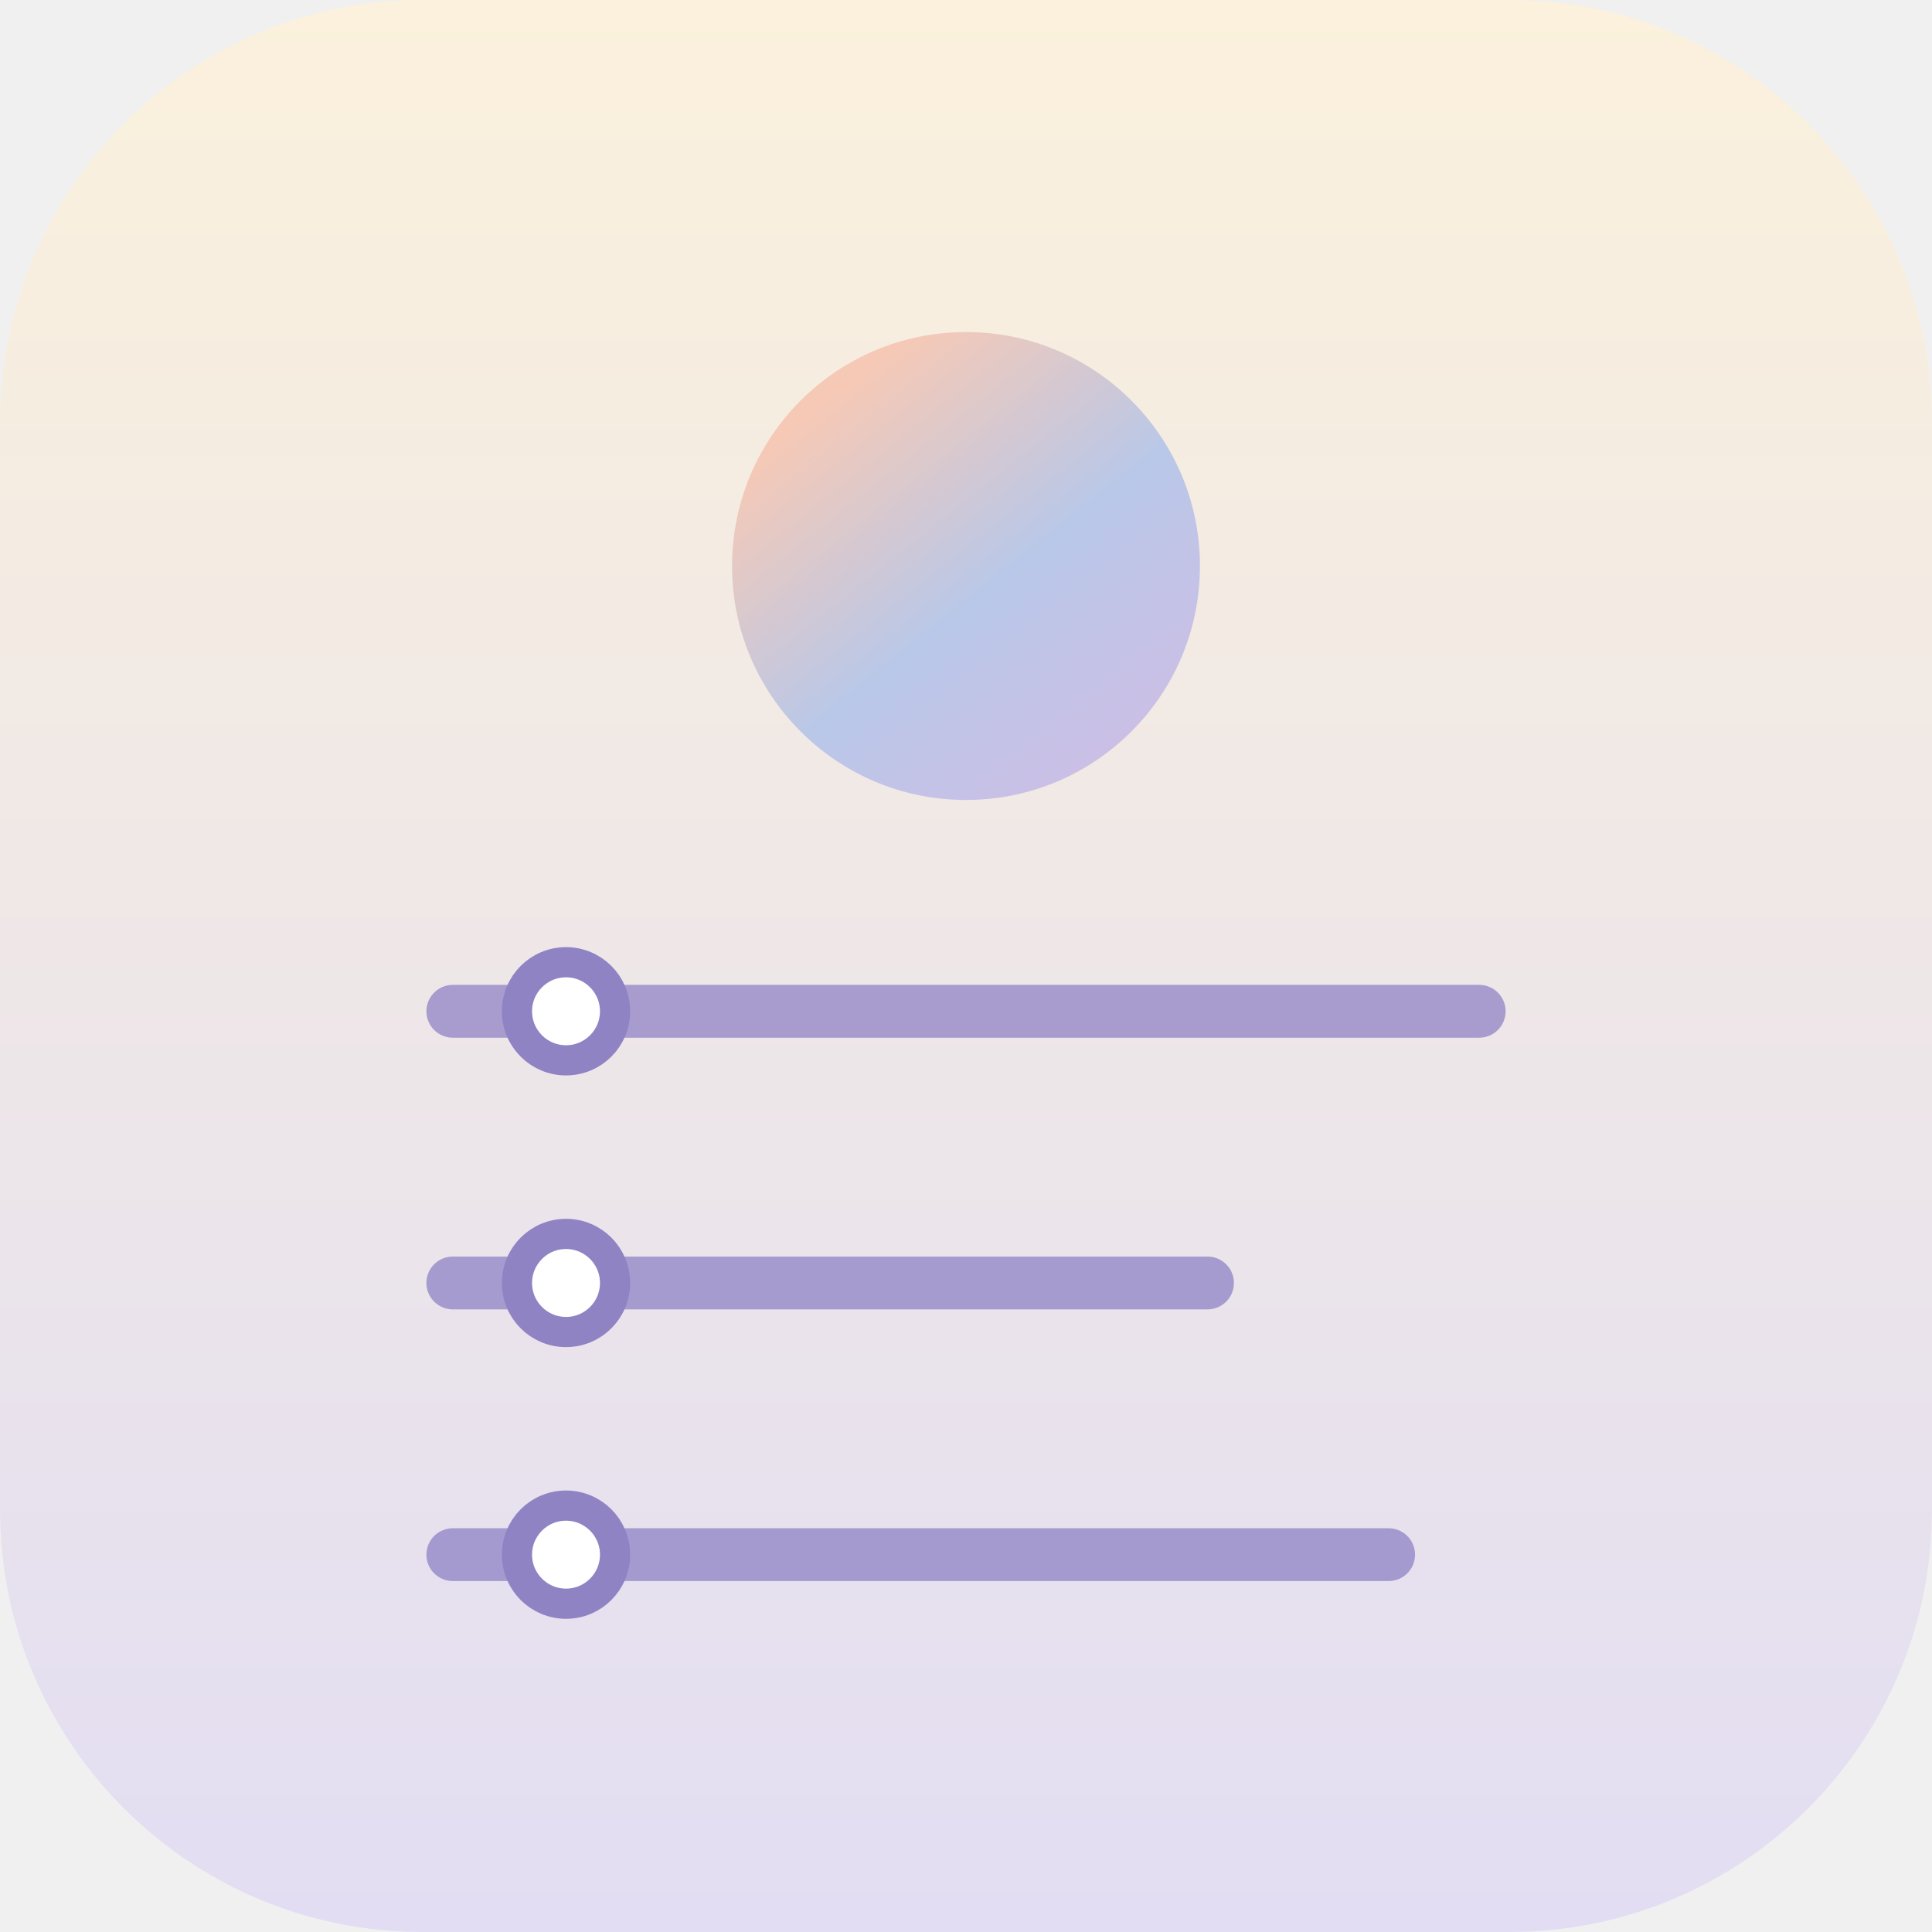
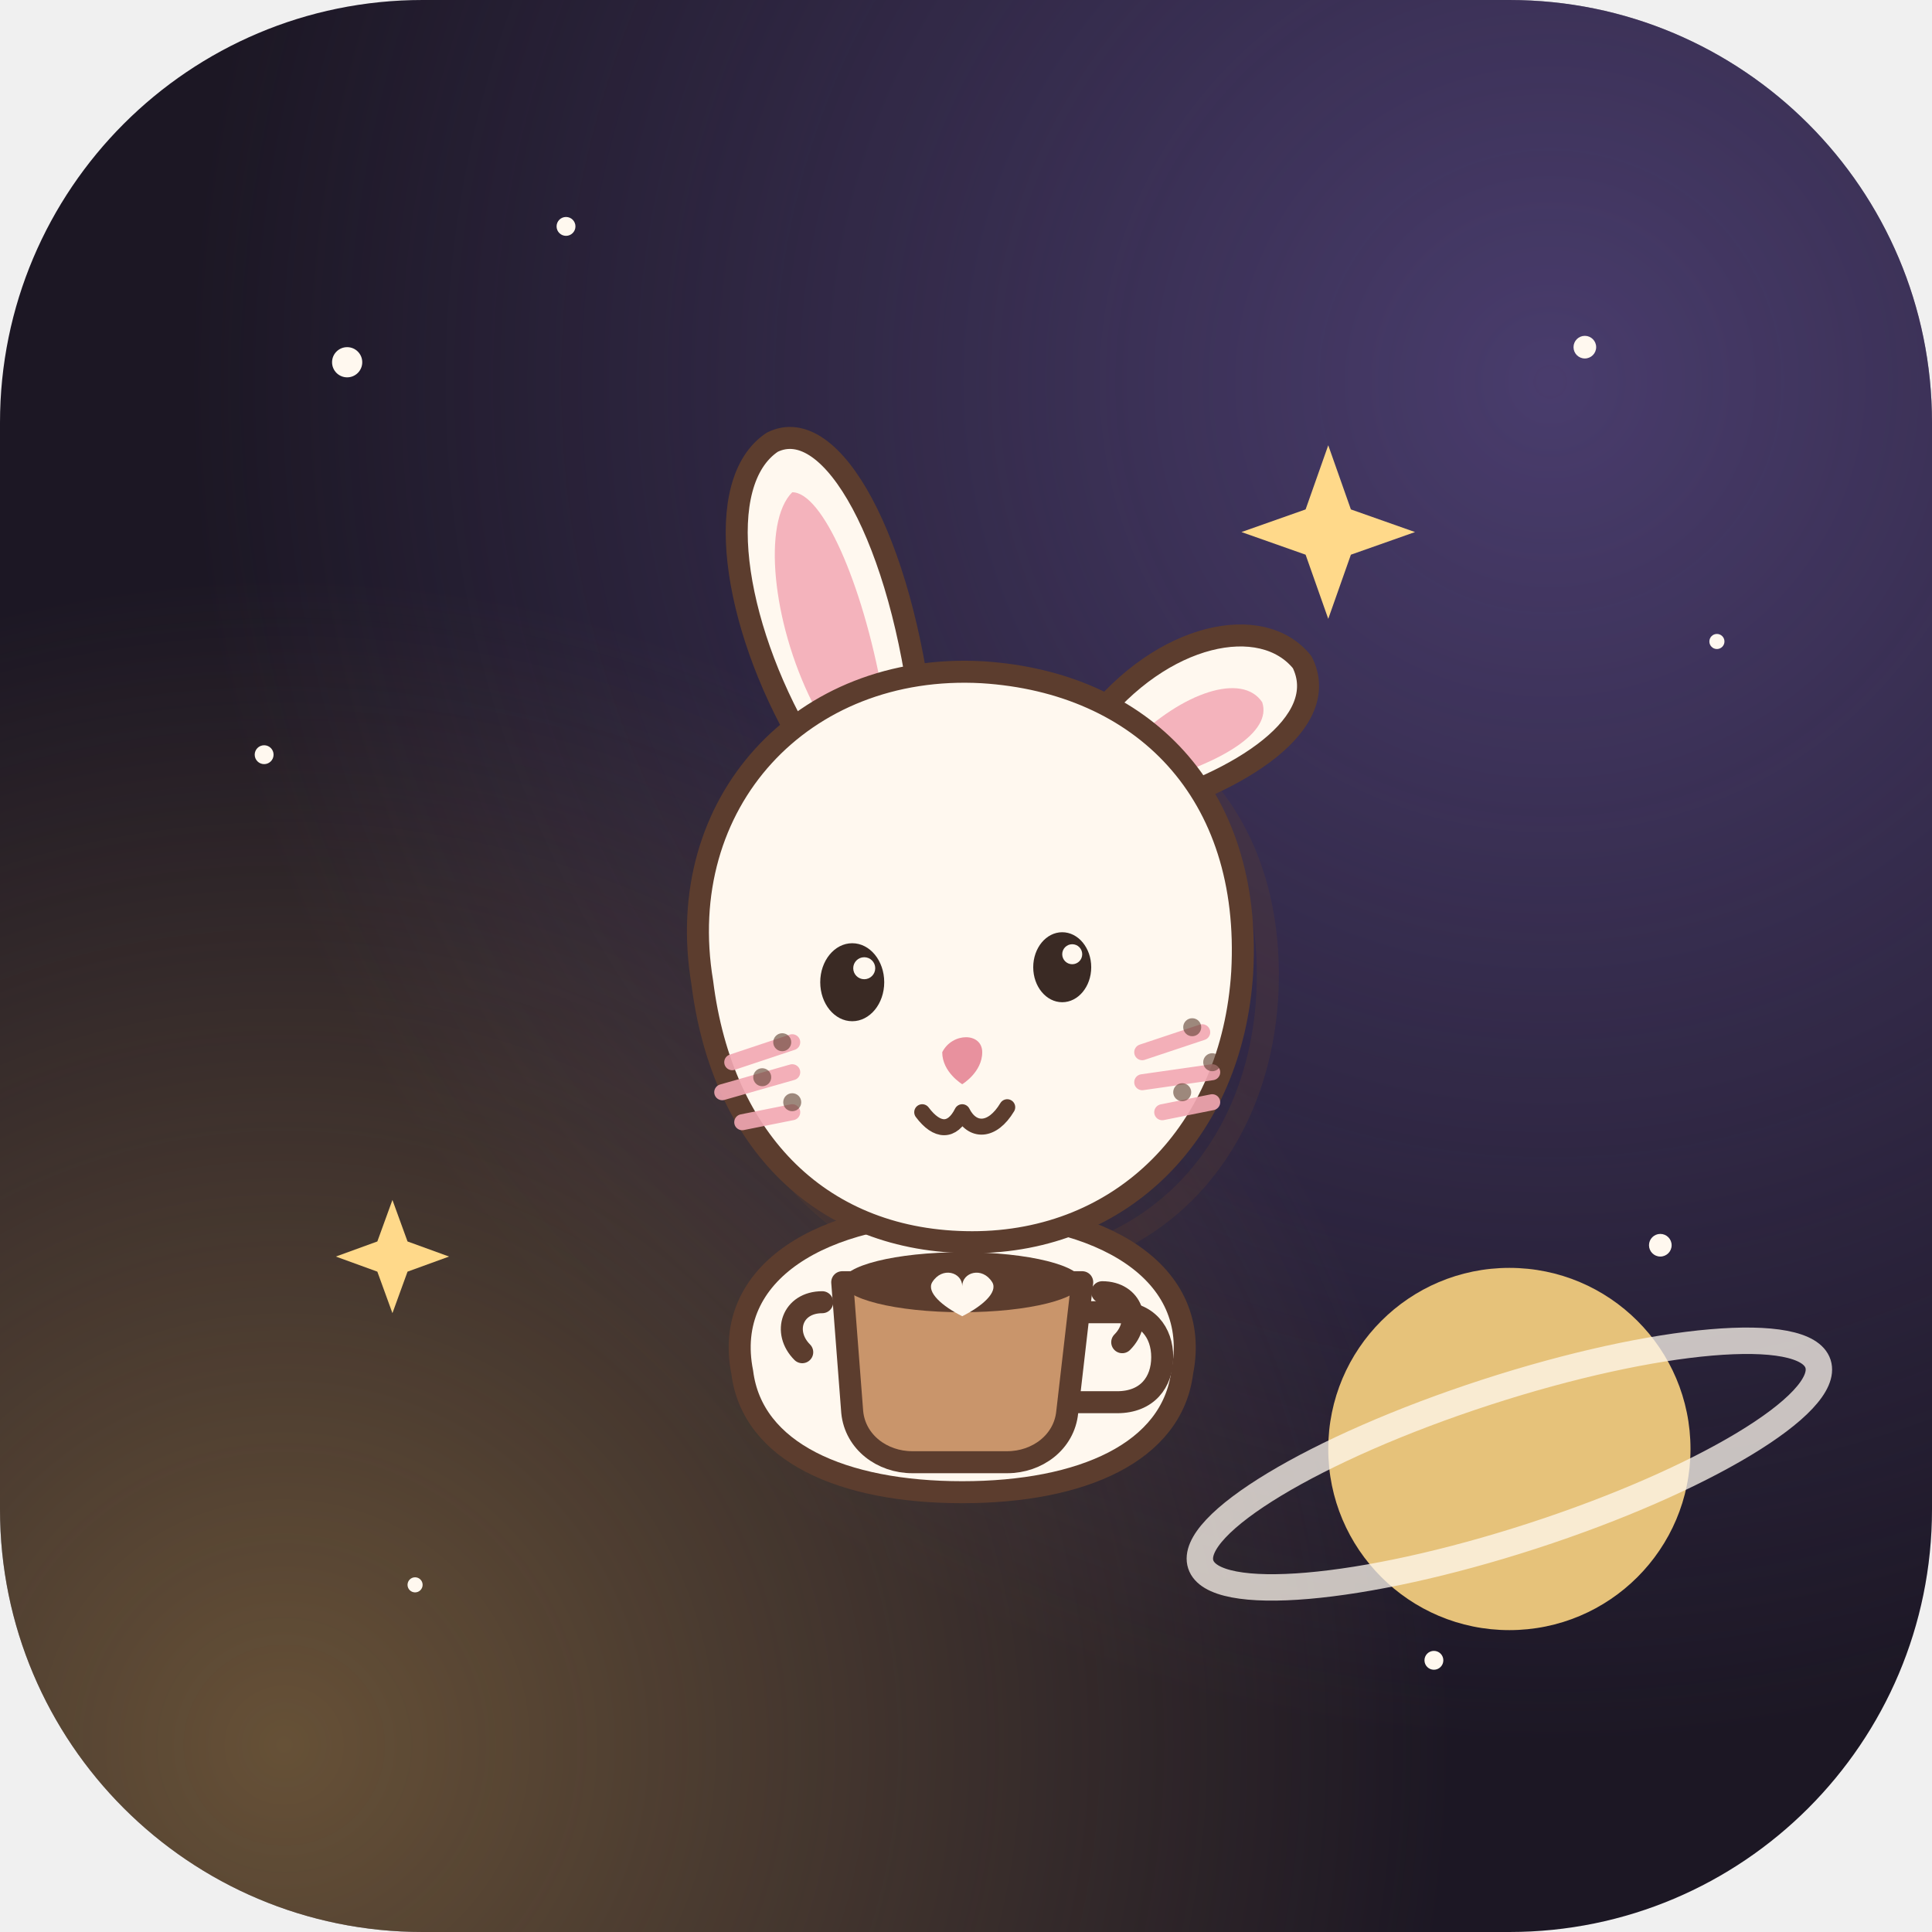
- <svg xmlns="http://www.w3.org/2000/svg" viewBox="0 0 512 512" role="img" aria-label="빅 히스토리 연표">
+ <svg xmlns="http://www.w3.org/2000/svg" viewBox="0 0 512 512" role="img" aria-label="빅 히스토리 연표 — 시로">
  <defs>
-     <linearGradient id="sky" x1="0" y1="0" x2="0" y2="1">
-       <stop offset="0" stop-color="#fbf1dc" />
-       <stop offset="1" stop-color="#e2ddf3" />
-     </linearGradient>
-     <linearGradient id="orb" x1="0.2" y1="0.15" x2="0.8" y2="0.9">
-       <stop offset="0" stop-color="#f6c9b6" />
-       <stop offset="0.55" stop-color="#b9c8e8" />
-       <stop offset="1" stop-color="#cbbfe6" />
-     </linearGradient>
+     <radialGradient id="neb" cx="0.8" cy="0.2" r="0.7">
+       <stop offset="0" stop-color="#6E5BA8" stop-opacity=".55" />
+       <stop offset="1" stop-color="#6E5BA8" stop-opacity="0" />
+     </radialGradient>
+     <radialGradient id="neb2" cx="0.15" cy="0.9" r="0.6">
+       <stop offset="0" stop-color="#B08A4A" stop-opacity=".5" />
+       <stop offset="1" stop-color="#B08A4A" stop-opacity="0" />
+     </radialGradient>
  </defs>
-   <rect width="512" height="512" rx="112" fill="url(#sky)" />
-   <circle cx="256" cy="150" r="62" fill="url(#orb)" />
-   <g fill="none" stroke="#8f83c4" stroke-width="14" stroke-linecap="round" opacity="0.75">
-     <path d="M120 268h272" />
-     <path d="M120 340h200" />
-     <path d="M120 412h248" />
+   <rect width="512" height="512" rx="112" fill="#1C1724" />
+   <rect width="512" height="512" rx="112" fill="url(#neb)" />
+   <rect width="512" height="512" rx="112" fill="url(#neb2)" />
+   <g fill="#FFF8EF">
+     <circle cx="92" cy="96" r="4" />
+     <circle cx="150" cy="60" r="2.5" />
+     <circle cx="420" cy="92" r="3" />
+     <circle cx="455" cy="170" r="2" />
+     <circle cx="70" cy="200" r="2.5" />
+     <circle cx="440" cy="330" r="3" />
+     <circle cx="110" cy="420" r="2" />
+     <circle cx="380" cy="440" r="2.5" />
  </g>
-   <g fill="#fff" stroke="#8f83c4" stroke-width="8">
-     <circle cx="150" cy="268" r="13" />
-     <circle cx="150" cy="340" r="13" />
-     <circle cx="150" cy="412" r="13" />
+   <path d="M352 118l6 17 17 6-17 6-6 17-6-17-17-6 17-6z" fill="#FFD98A" />
+   <path d="M104 318l4 11 11 4-11 4-4 11-4-11-11-4 11-4z" fill="#FFD98A" />
+   <circle cx="400" cy="384" r="48" fill="#E6C27A" />
+   <ellipse cx="400" cy="388" rx="86" ry="20" fill="none" stroke="#FFF8EF" stroke-width="7" opacity=".75" transform="rotate(-18 400 388)" />
+   <g transform="translate(96 96) scale(2.65)" stroke="#5C3D2E" stroke-width="2.2" stroke-linecap="round" stroke-linejoin="round">
+     <path d="M35 63c-3-18 10-32 28-31 16 1 27 12 26 30-1 16-12 27-27 27S37 79 35 63z" fill="none" opacity=".3" transform="translate(1.5 1.5)" />
+     <path d="M44 38c-7-12-9-26-3-30 6-3 13 10 15 28" fill="#FFF8EF" />
+     <path d="M45 34c-4-8-5-18-2-21 3 0 7 9 9 20" fill="#F2A7B3" stroke="none" opacity=".85" />
+     <path d="M73 36c7-9 17-11 21-6 3 6-6 12-17 15" fill="#FFF8EF" />
+     <path d="M77 38c5-5 11-7 13-4 1 3-4 6-11 8" fill="#F2A7B3" stroke="none" opacity=".85" />
+     <path d="M38 101c-2-10 8-16 22-16s24 6 22 16c-1 8-10 12-22 12s-21-4-22-12z" fill="#FFF8EF" />
+     <path d="M34 62c-3-18 10-32 28-31 16 1 27 12 26 30-1 16-12 27-27 27S36 78 34 62z" fill="#FFF8EF" />
+     <g stroke="#F2A7B3" stroke-width="1.6" opacity=".9">
+       <path d="M37 70l6-2M36 73l7-2M38 76l5-1M78 69l6-2M78 72l7-1M80 75l5-1" />
+     </g>
+     <g stroke="none" fill="#3A2A24">
+       <ellipse cx="49" cy="62" rx="3.2" ry="3.9" />
+       <ellipse cx="70" cy="60.5" rx="2.9" ry="3.5" />
+     </g>
+     <g stroke="none" fill="#FFF8EF">
+       <circle cx="50.2" cy="60.6" r="1.1" />
+       <circle cx="71" cy="59.2" r="1" />
+     </g>
+     <g stroke="none" fill="#5C3D2E" opacity=".6">
+       <circle cx="42" cy="68" r=".9" />
+       <circle cx="40" cy="71.5" r=".9" />
+       <circle cx="43" cy="74" r=".9" />
+       <circle cx="83" cy="66.5" r=".9" />
+       <circle cx="85" cy="70" r=".9" />
+       <circle cx="82" cy="73" r=".9" />
+     </g>
+     <path d="M58 69c1-2 4-2 4 0 0 2-2 3.2-2 3.2S58 71 58 69z" fill="#E8919E" stroke="none" />
+     <path d="M56 75c1.5 2 3 2 4 0 1 2 3 2 4.5-.5" fill="none" stroke-width="1.6" />
+     <g transform="translate(48 92)">
+       <path d="M0 0h24l-1.5 13c-.3 3-3 5-6 5H7c-3 0-5.7-2-6-5z" fill="#C9956B" />
+       <path d="M24 3h3.5c3 0 4.5 2 4.5 4.5S30.5 12 27.5 12H23" fill="none" />
+       <ellipse cx="12" cy="0" rx="12" ry="3" fill="#5C3D2E" stroke="none" />
+       <path d="M9 0c1-1.6 3-1 3 .4 0-1.4 2-2 3-.4.6 1-1 2.4-3 3.4-2-1-3.6-2.4-3-3.4z" fill="#FFF8EF" stroke="none" />
+     </g>
+     <path d="M44 99c-2-2-1-5 2-5M76 98c2-2 1-5-2-5" fill="none" />
  </g>
</svg>
